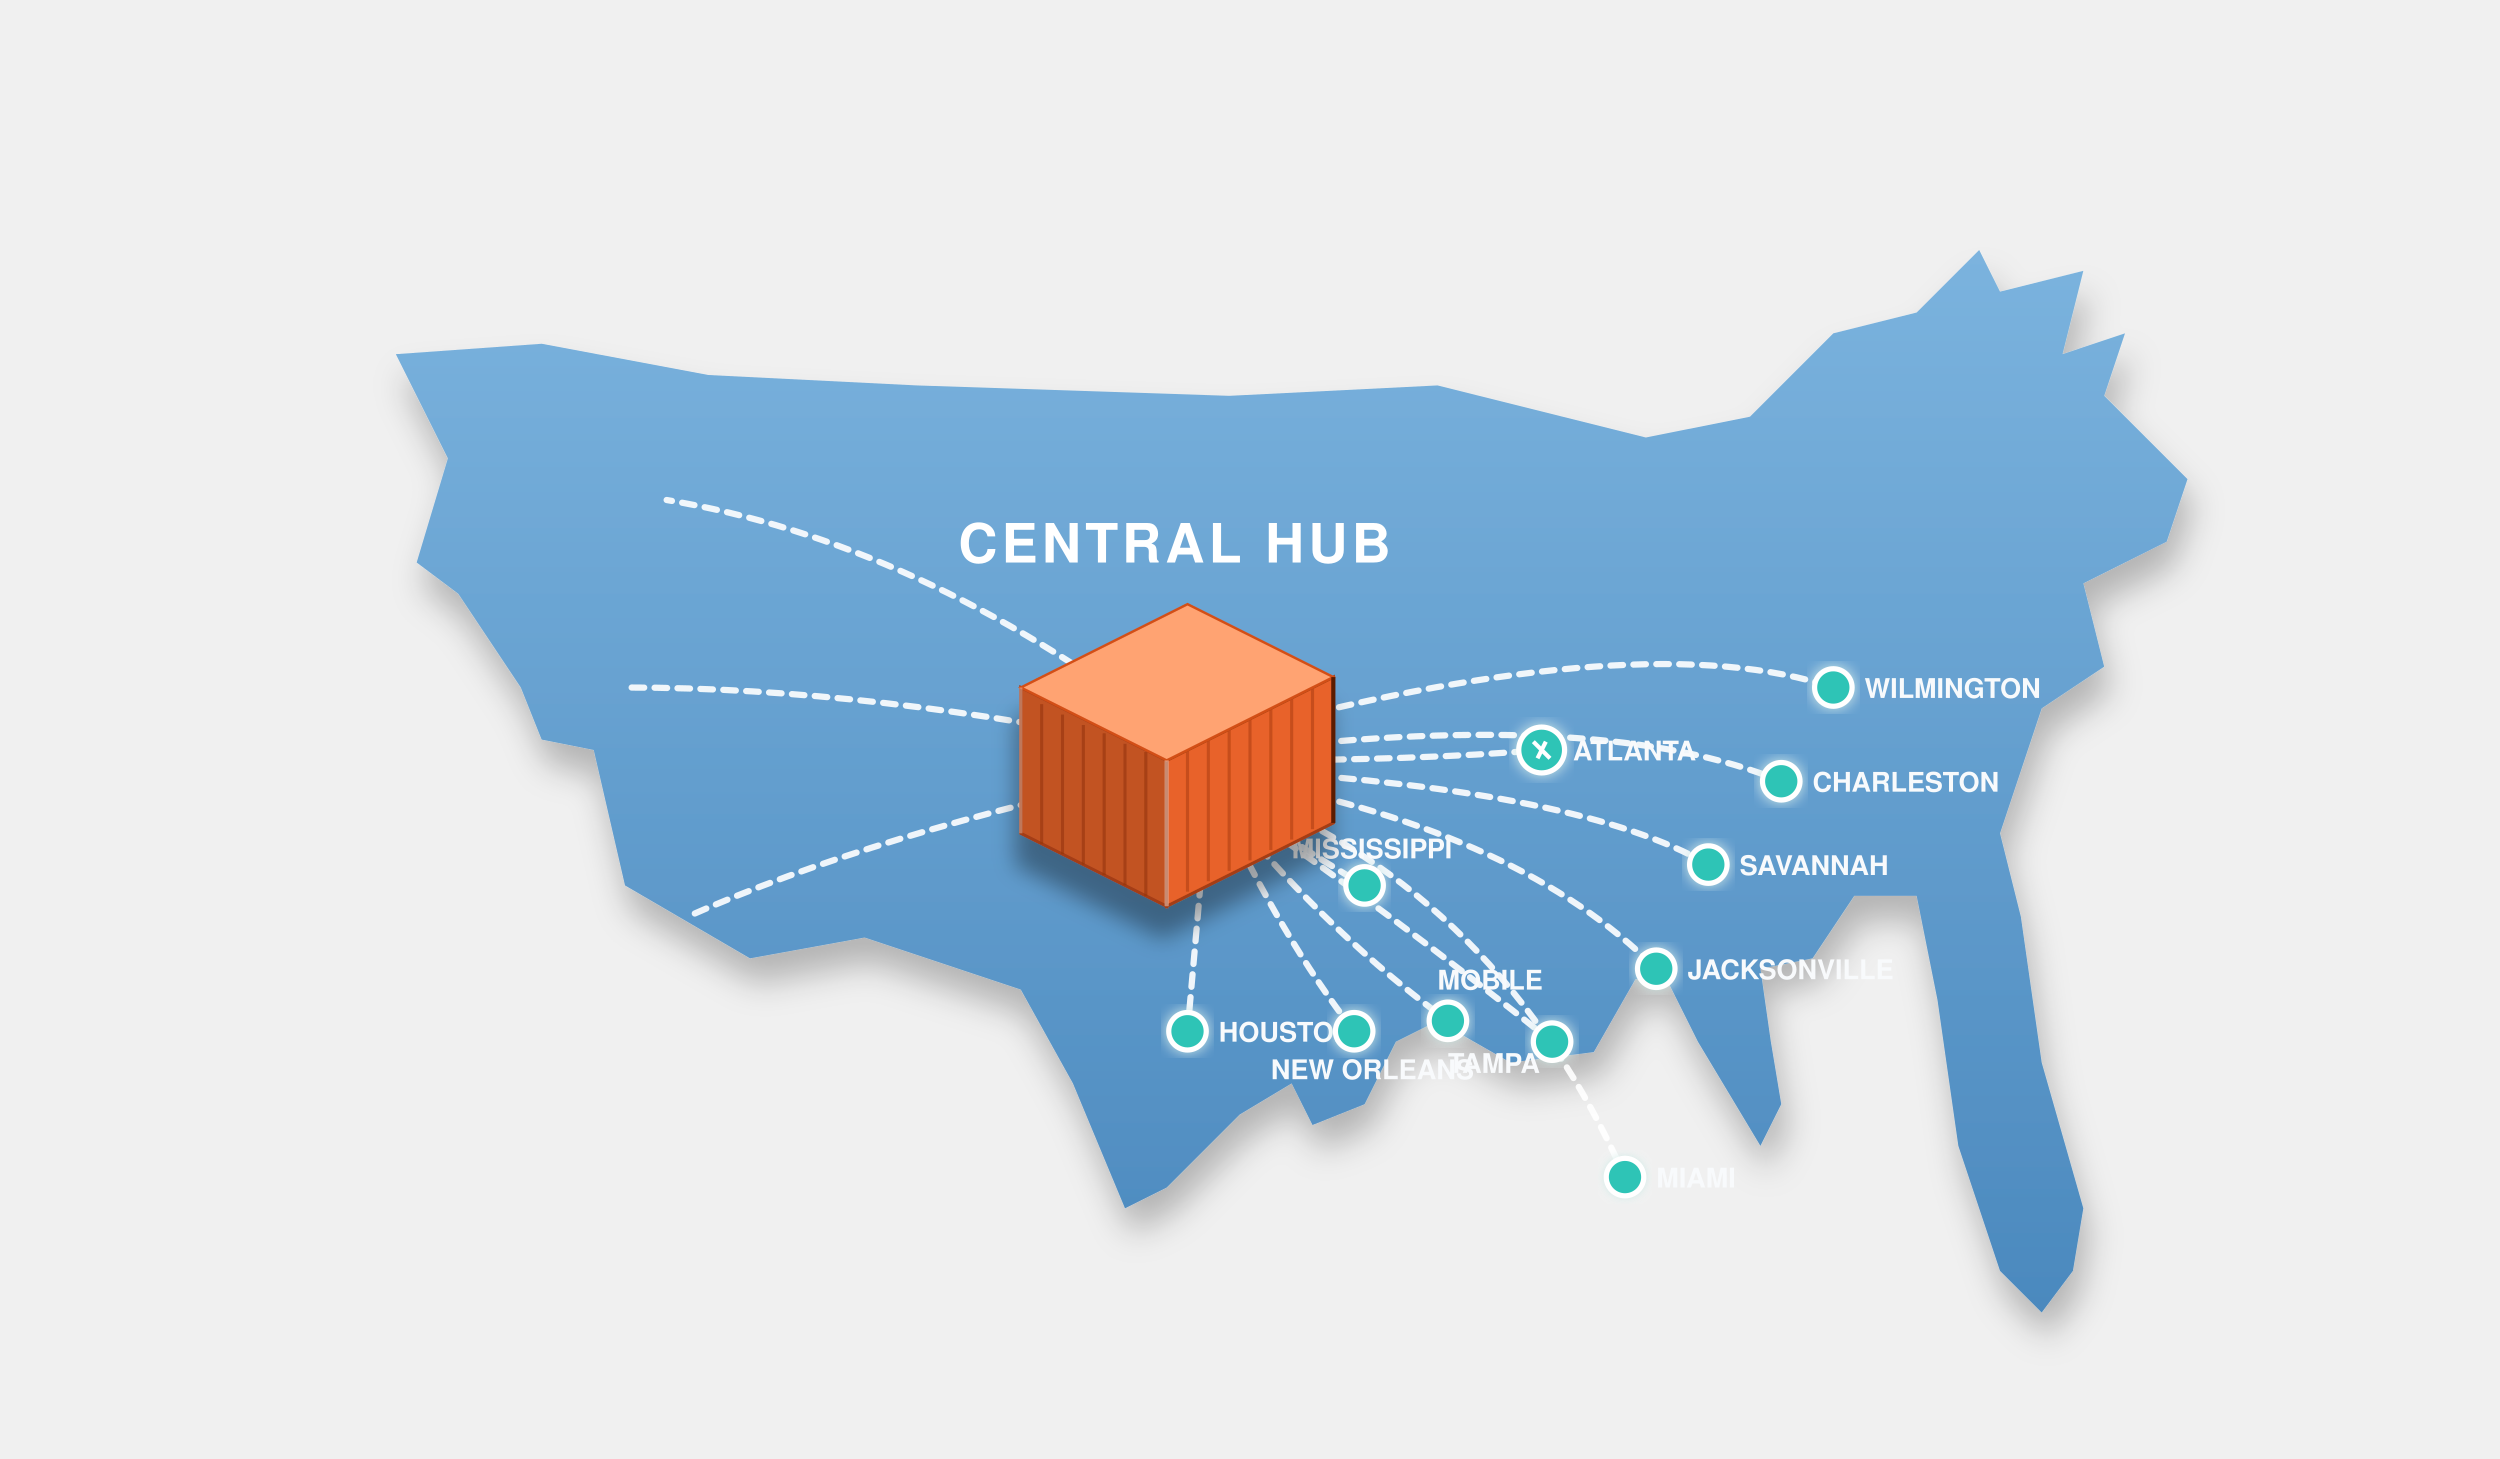
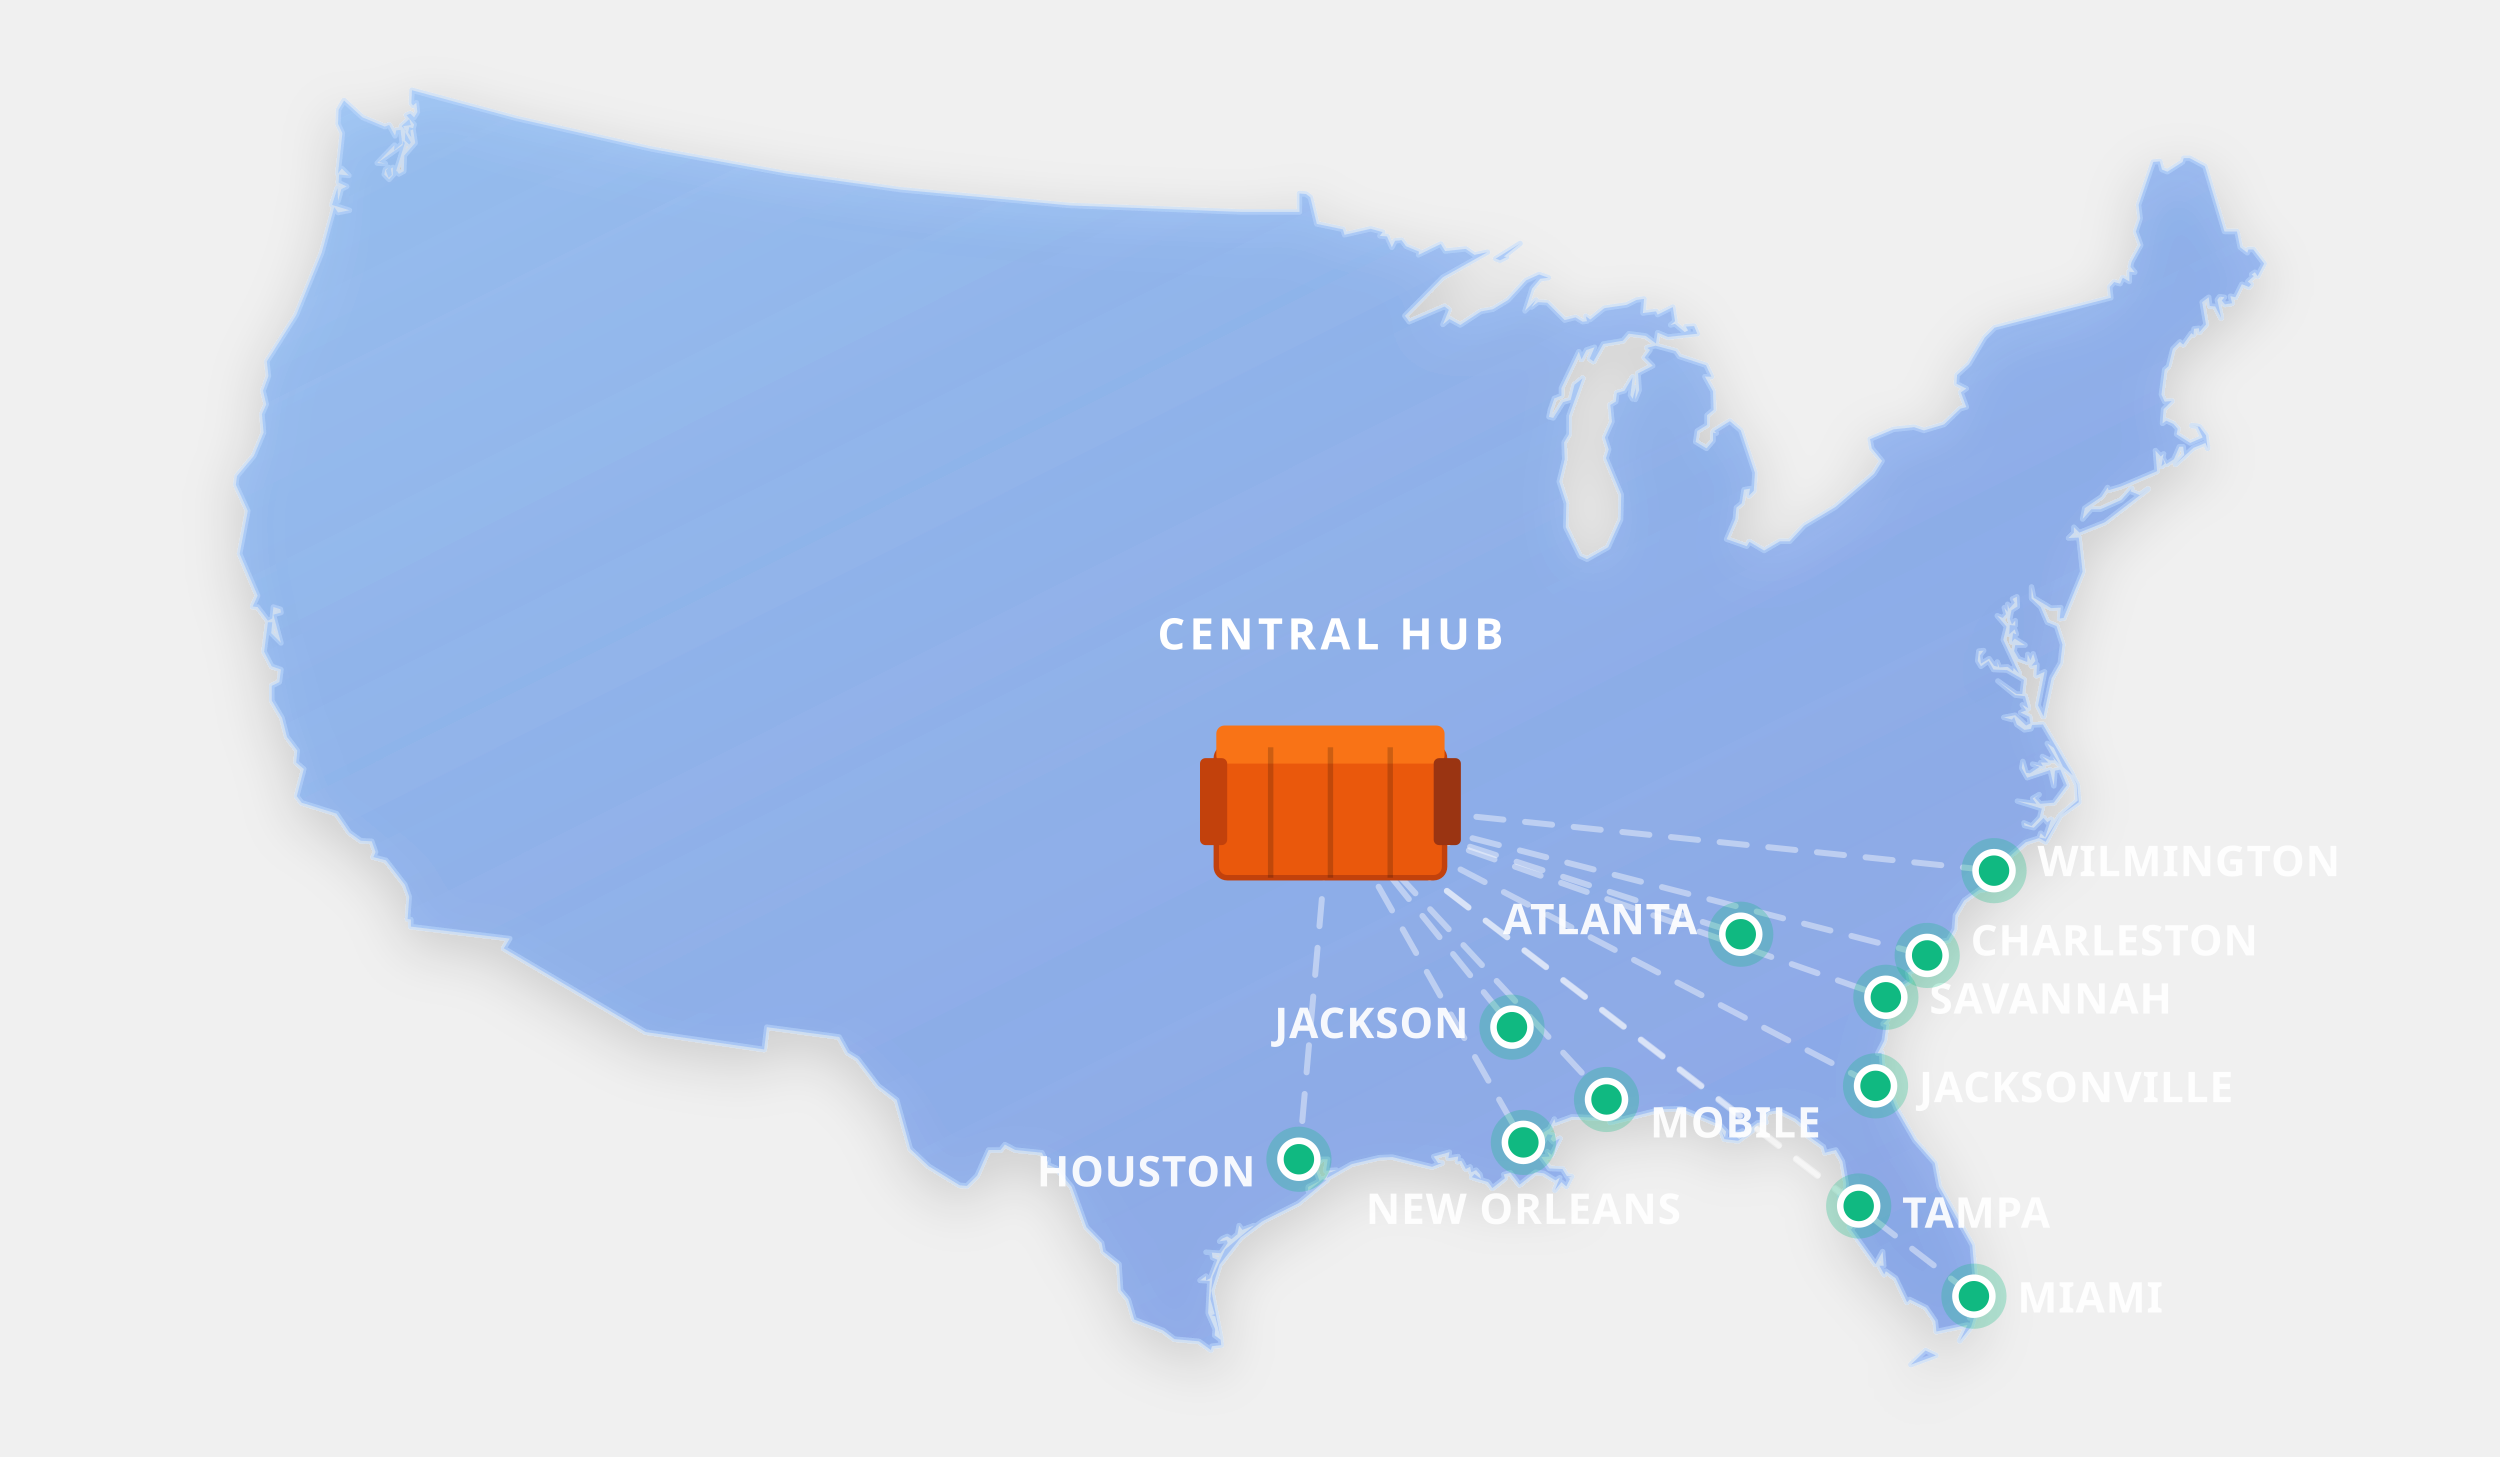
- <svg xmlns="http://www.w3.org/2000/svg" viewBox="0 0 1200 700" width="100%" height="100%">
+ <svg xmlns="http://www.w3.org/2000/svg" viewBox="0 0 460 268" role="img" aria-label="Transfer hub network: a central hub linked to Houston, New Orleans, Jackson, Mobile, Atlanta, Tampa, Miami, Jacksonville, Savannah, Charleston and Wilmington.">
  <defs>
-     <filter id="map-shadow" x="-10%" y="-10%" width="130%" height="130%">
-       <feDropShadow dx="3" dy="12" stdDeviation="8" flood-color="#000000" flood-opacity="0.25" />
-     </filter>
-     <filter id="container-shadow" x="-20%" y="-20%" width="140%" height="140%">
-       <feGaussianBlur in="SourceAlpha" stdDeviation="5" />
-       <feOffset dx="-2" dy="15" result="offsetblur" />
-       <feComponentTransfer>
-         <feFuncA type="linear" slope="0.35" />
-       </feComponentTransfer>
-       <feMerge>
-         <feMergeNode />
-         <feMergeNode in="SourceGraphic" />
-       </feMerge>
-     </filter>
-     <linearGradient id="map-gradient" x1="0%" y1="0%" x2="0%" y2="100%">
-       <stop offset="0%" stop-color="#7BB3DE" />
-       <stop offset="100%" stop-color="#4B89BE" />
+     <linearGradient id="land" x1="0" y1="0" x2="0.8" y2="1">
+       <stop offset="0" stop-color="#60a5fa" stop-opacity=".52" />
+       <stop offset="1" stop-color="#2563eb" stop-opacity=".42" />
    </linearGradient>
-     <filter id="glow" x="-20%" y="-20%" width="140%" height="140%">
-       <feGaussianBlur stdDeviation="3" result="blur" />
-       <feComposite in="SourceGraphic" in2="blur" operator="over" />
+     <filter id="lift" x="-8%" y="-8%" width="116%" height="120%">
+       <feDropShadow dx="0" dy="3" stdDeviation="5" flood-color="#000" flood-opacity=".3" />
    </filter>
  </defs>
  <style>
-     .map-base { fill: url(#map-gradient); filter: url(#map-shadow); }
-     .spoke-line { fill: none; stroke: #ffffff; stroke-width: 3; stroke-dasharray: 6,5; stroke-linecap: round; opacity: 0.9; }
-     .hub-node { fill: #2EC4B6; stroke: #ffffff; stroke-width: 2.5; filter: url(#glow); }
-     .hub-text { font-family: 'DM Sans', 'Helvetica Neue', Helvetica, Arial, sans-serif; font-size: 13px; font-weight: 700; fill: #f8fafc; text-anchor: start; }
-     .central-title { font-family: 'DM Sans', 'Helvetica Neue', Helvetica, Arial, sans-serif; font-size: 26px; font-weight: 900; fill: #ffffff; letter-spacing: 2px; }
+     .spokes line { stroke: rgba(255,255,255,.42); stroke-width: 1.1; stroke-dasharray: 5 4; stroke-linecap: round; }
+     .halo { fill: rgba(16,185,129,.28); }
+     .dot { fill: #10b981; stroke: #fff; stroke-width: 1.2; }
+     text { font: 700 7.8px 'DM Sans', system-ui, sans-serif; fill: rgba(255,255,255,.92); letter-spacing: .02em; }
+     .hub-label { font-size: 8px; letter-spacing: .1em; fill: #fff; }
  </style>
-   <g transform="translate(40, 20)">
-     <path class="map-base" d="       M 150,150        L 220,145 L 300,160 L 400,165 L 550,170 L 650,165 L 750,190 L 800,180 L 840,140 L 880,130        L 910,100 L 920,120 L 960,110 L 950,150 L 980,140 L 970,170 L 1010,210 L 1000,240 L 960,260       L 970,300 L 940,320 L 920,380 L 930,420 L 940,490 L 960,560 L 955,590 L 940,610 L 920,590       L 900,530 L 890,460 L 880,410 L 850,410 L 830,440 L 805,445 L 810,480 L 815,510 L 805,530       L 775,480 L 760,450 L 745,450 L 725,485 L 685,490 L 650,470 L 630,480 L 615,510 L 590,520       L 580,500 L 555,515 L 520,550 L 500,560 L 475,500 L 450,455 L 420,445 L 375,430 L 320,440       L 260,405 L 245,340 L 220,335 L 210,310 L 180,265 L 160,250 L 175,200 Z     " />
-     <g id="spokes">
-       <path class="spoke-line" d="M 520,330 Q 400,240 280,220" />
-       <path class="spoke-line" d="M 520,340 Q 380,310 260,310" />
-       <path class="spoke-line" d="M 520,350 Q 380,380 290,420" />
-       <path class="spoke-line" d="M 540,360 Q 535,420 530,475" />
-       <path class="spoke-line" d="M 545,365 Q 575,430 610,475" />
-       <path class="spoke-line" d="M 550,370 Q 600,430 655,470" />
-       <path class="spoke-line" d="M 550,365 Q 630,420 705,480" />
-       <path class="spoke-line" d="M 555,360 Q 680,410 740,545" />
-       <path class="spoke-line" d="M 560,355 Q 690,380 755,445" />
-       <path class="spoke-line" d="M 560,350 Q 720,360 780,395" />
-       <path class="spoke-line" d="M 560,340 Q 730,320 815,355" />
-       <path class="spoke-line" d="M 560,330 Q 750,280 840,310" />
-       <path class="spoke-line" d="M 555,345 Q 640,345 700,340" />
-       <path class="spoke-line" d="M 540,355 Q 580,385 615,405" />
-     </g>
-     <g id="nodes-and-labels">
-       <circle class="hub-node" cx="530" cy="475" r="9" />
-       <text class="hub-text" x="545" y="480">HOUSTON</text>
-       <circle class="hub-node" cx="610" cy="475" r="9" />
-       <text class="hub-text" x="570" y="498">NEW ORLEANS</text>
-       <circle class="hub-node" cx="655" cy="470" r="9" />
-       <text class="hub-text" x="650" y="455">MOBILE</text>
-       <circle class="hub-node" cx="615" cy="405" r="9" />
-       <text class="hub-text" x="580" y="392">MISSISSIPPI</text>
-       <circle class="hub-node" cx="700" cy="340" r="11" fill="#10b981" />
-       <path d="M 696,336 L 704,344 M 702,336 L 698,344" stroke="#ffffff" stroke-width="2" />
-       <text class="hub-text" x="715" y="345">ATLANTA</text>
-       <circle class="hub-node" cx="705" cy="480" r="9" />
-       <text class="hub-text" x="655" y="495">TAMPA</text>
-       <circle class="hub-node" cx="755" cy="445" r="9" />
-       <text class="hub-text" x="770" y="450">JACKSONVILLE</text>
-       <circle class="hub-node" cx="740" cy="545" r="9" />
-       <text class="hub-text" x="755" y="550">MIAMI</text>
-       <circle class="hub-node" cx="780" cy="395" r="9" />
-       <text class="hub-text" x="795" y="400">SAVANNAH</text>
-       <circle class="hub-node" cx="815" cy="355" r="9" />
-       <text class="hub-text" x="830" y="360">CHARLESTON</text>
-       <circle class="hub-node" cx="840" cy="310" r="9" />
-       <text class="hub-text" x="855" y="315">WILMINGTON</text>
-     </g>
-     <text class="central-title" x="420" y="250">CENTRAL HUB</text>
-     <g id="isometric-conex-box" filter="url(#container-shadow)" transform="translate(450, 270)">
-       <path d="M 0,40 L 70,75 L 70,145 L 0,110 Z" fill="#C25323" stroke="#A43D14" stroke-width="1.5" />
-       <path d="M 10,48 L 10,115 M 20,53 L 20,120 M 30,58 L 30,125 M 40,62 L 40,130 M 50,67 L 50,135 M 60,71 L 60,140" stroke="#94330B" stroke-width="1.5" opacity="0.6" />
-       <path d="M 70,75 L 150,35 L 150,105 L 70,145 Z" fill="#E86229" stroke="#A43D14" stroke-width="1.5" />
-       <path d="M 80,138 L 80,68 M 90,133 L 90,63 M 100,128 L 100,58 M 110,123 L 110,53 M 120,118 L 120,48 M 130,113 L 130,43 M 140,108 L 140,38" stroke="#B84414" stroke-width="1.5" opacity="0.7" />
-       <path d="M 0,40 L 70,75 L 150,35 L 80,0 Z" fill="#FFA372" stroke="#D35019" stroke-width="1.2" />
-       <path d="M 70,75 L 70,145" stroke="#FFFFFF" stroke-width="2" opacity="0.4" />
-       <path d="M 0,40 L 0,110" stroke="#FFFFFF" stroke-width="1.5" opacity="0.3" />
-       <path d="M 150,35 L 150,105" stroke="#5C1D02" stroke-width="2" />
-     </g>
+   <g filter="url(#lift)">
+     <path d="M351.6,251.1L354.3,248.5L356.2,249.4L351.6,251.1ZM275.2,47.6L279.7,44.8L276.7,47.2L277.2,47.3L276,47.9L275.2,47.6ZM73.9,23.2L75.3,21.9L75.6,23L74.2,23.2L74.7,24.6L75.6,26.2L75.3,26.6L74.5,25.8L74.6,24L73.9,23.2ZM62.3,20.2L63.3,18.5L66.7,21.6L70.8,23.3L71.6,23L72.7,25L72.9,24L73.7,23.9L74,26.4L72.5,27.7L72.6,26.7L69.4,30L70.9,30.1L69.7,29.8L74.1,26.7L74.1,25.9L74.5,26.3L72.8,31.7L72.3,32.2L72.3,30.8L71.9,31L72.1,32.2L71.5,32.7L71,31.4L71.5,30.8L70.9,31.2L70.7,32.1L71.6,33L73,31.4L73.4,32L74.3,31.5L74.4,28.6L76.4,26.3L76,23.8L75.5,24L75.7,25.3L75.1,24.4L75.3,23.4L76,23.6L76.2,22.9L74.8,21.2L75.5,20.9L76.2,21.6L76.8,20.6L76.6,18.9L76,19.4L75.7,19L75.8,16.6L95.1,21.8L119.8,27.4L144.5,31.9L165.7,34.9L196.8,37.8L228.5,39L239.1,39L239.1,35.6L240.3,35.7L241.1,36.3L242.3,41.2L247.1,42.2L247.4,43.2L252.2,42.1L254.4,42.7L253.9,43.4L255.2,43.5L256.1,45.5L256.7,44.3L257.9,44.2L258.7,45.3L261.1,46.3L261,46.9L265.1,44.9L265.9,46.2L269.7,45.8L271.3,46.9L273.7,46.4L265.5,51L258.5,58.1L259.3,59.2L265.8,56.4L266.6,57L265.5,59.7L266.7,58.7L268.7,59.8L272.5,57.3L274.7,56.9L277.5,55.2L280.8,51.6L283.2,50.5L284.9,51.1L283.4,51.3L281.9,53.1L280.6,57.2L282.6,55.2L281.8,56.5L283,55.6L284.7,55.7L287.9,58.9L289.9,58.4L291.2,59.2L292,59.1L291.8,58.2L292.6,58.8L295.2,56.7L299.3,56.1L301.1,55.2L302.5,55L302.3,57.6L304.7,57.3L305,57.9L307.8,56.5L308.2,59.1L307.4,59.8L308.2,59.6L310,61.1L310.6,60.8L310.2,60.1L311.7,60L312.3,61.4L306.9,62L305,61.2L304.7,63.2L302.8,61.8L299.7,61.4L298.6,62.7L295,63.3L293.2,66.5L292.5,66L293.4,63.9L291.9,64.4L291,66.1L290.5,64.7L287.3,71.4L287.3,72.8L286,73.3L285.3,75.3L285,76.7L285.8,76.9L287.6,74L289,73.6L289.7,70.8L291.2,69.6L288.7,76.5L288.7,79.9L287.8,81.4L287.9,84.5L286.9,88.6L288.2,92.6L288.1,97L290.7,102.3L292,102.9L295.9,100.7L298.2,95.6L298.3,91L295.5,84.3L296,82.7L295.3,80.5L296.6,77.6L296.3,74.5L297.3,73.9L297.5,72.3L298.9,71.9L300.4,69.4L300,72.7L300.4,73.4L301,71.3L300.9,73.5L301.6,71.8L301.4,68.7L304.1,67.3L302.6,65.8L303.6,64.4L303.1,64L304.6,63.6L308.3,64.6L309,65.6L313.9,67.2L314.9,69.3L313.7,69.3L315.2,72L315.3,75.4L314.1,76.4L314.1,78.2L312.3,79.3L312,81.3L314,82.5L315.2,81.1L315.2,79.6L315.8,79.7L315.4,79.3L318.3,77.5L320.3,79.2L322.9,87L322.7,90.3L321.8,91.2L322,89.9L320.9,90.1L320.5,92.6L319.5,93.4L319.3,95.5L317.7,99.2L321.4,100.5L321.9,99.7L324.6,101.3L327.5,99.6L329.3,99.6L332,96.7L337.7,93.3L344.8,87.2L346.3,84.8L344.4,82.5L344.1,80.8L348.4,79L352.2,78.6L354,79.2L357.7,78.1L360.7,75.2L361.8,74.9L360.8,72.2L361.8,71.5L360,70.6L360.1,69L362.3,67L365.2,62.1L367,60.3L388.4,54.8L388.2,52.8L389,51.9L390.1,52.2L390.6,51.1L391.8,51.8L391.8,50L392.8,50.1L392,49.1L392.2,48.2L393.9,45.1L393,42.6L393.8,40.2L393.5,37.7L396.2,29.8L397.4,29.7L397.8,31.2L398.8,31.6L401.6,29.8L401.8,29.1L402.9,29.1L405.7,30.6L409.3,42.6L411.6,42.6L412.2,45.5L413.5,46.5L413.7,45.9L414.6,45.9L416.6,48.5L415.4,50.8L414.9,50.1L414.3,50.5L414.7,50.8L413.6,51.8L414.2,52.3L413.8,52.8L412.5,52.3L411.3,54.7L410.4,54.5L410.7,55.8L409.4,56L408.8,55.3L409.3,54.7L408.5,54.6L408.6,55.1L408.4,54.6L408,55.2L408.7,58.5L407.6,56.4L406.6,56.3L406.4,54.7L405.2,55.6L405.9,59.7L404.7,61.1L404.6,60.4L403.7,60.5L403.6,61.6L403.2,61.3L401.7,63.4L401.1,62.9L399.8,64.2L399,67.4L398.3,68L397.7,72.6L398.3,73.9L399.6,73.8L398.1,75.3L397.9,77.9L398.6,77.4L399.9,78L400.7,78.9L400.5,79.9L403,81.5L405.3,80.5L404.3,78.4L403.3,78.3L404.7,78.5L405.9,80.1L406.2,82.5L405.8,81.5L403.6,82.4L400.3,85.4L401.9,83.7L401.7,82.2L401,82.2L400,84.5L398.6,85.4L397.9,84.1L398.3,85.3L397.7,85.8L398.1,83.5L397.6,84L396.6,82.9L396.9,86.7L390.3,89.5L388,90.2L387.8,89.7L386.7,91.4L383.6,93.5L383.2,95.5L384.8,93.7L386.5,93.7L390.3,92L392.2,89.9L392,90.4L393.7,91.1L395.2,90L387.3,96.1L382.6,98L381.6,97L381.6,98L380.6,99L382.5,98.9L383.2,105.2L379.7,113.7L379,113.8L379.2,111.8L377.4,111.9L374.2,110L373.8,108L373.8,110.1L375.5,111.7L376.7,114.5L378.4,115.2L379.5,118.6L379.1,122L377.5,124.8L376,131.8L375,129.8L376.2,123.6L374.7,124.3L374.8,122.3L373.8,122.5L374.5,121.6L374.1,120.3L373.6,121.5L373.1,120.4L373,121.8L371.4,121.2L370.6,119.8L370.8,118.7L372.6,118.7L370.7,117.5L370.2,118.1L370.4,116.5L371,116.7L370.7,115.8L369.7,116.7L369.8,115L370.8,115.1L370.8,114.2L370.2,114.9L369.8,113.9L370.1,112.3L371.2,111.6L371.1,109.8L370.3,110.2L370.7,110.9L369.7,112L369.4,111.2L369.4,112.6L368.8,111.8L369.1,113L368.5,113.7L367.5,113.3L369.2,115.3L368.6,117.7L371.5,123.9L370.5,122.9L370.4,123.5L369.4,122.7L367.9,122.8L367.5,121.8L367.6,122.7L366.9,122.5L366,121.2L364.5,122.1L364.3,120.6L365,119.7L364.1,119.8L363.9,121.6L364.5,122.6L365.9,121.6L366.8,123.2L369.3,123.3L372.4,125.1L372.1,127.7L371,127.7L367.6,125.3L370.8,127.9L372.6,128.1L373.2,130.3L372.1,129.7L372.8,130.7L371.8,131.1L373.4,131.9L373.6,133.1L372.8,133.5L370.8,131.6L368.7,132L370.2,132.4L370.6,131.9L371.1,133.3L372.5,134.3L373.7,134.1L373.9,133.4L375.9,133.3L381.4,142.7L379.6,141.1L377.9,137.6L376.7,136.8L378.9,140.6L377.7,139.3L378,139.9L377.2,139.9L375.8,139.2L376.9,140.3L375.5,140.3L375.9,141L374,140.6L375.3,141.1L373.5,142.3L372.8,142.2L372.2,140.1L372,141.3L373,143.1L377.2,141.7L377.9,144.6L378.1,141.8L379.1,141.6L380.3,144.5L377.9,147.7L375.4,147.9L374.4,146.8L375.2,146.2L374,146.9L374.7,147.9L371.2,147.4L375.7,148.8L375.3,150.4L373.8,152L372.4,151.4L372.5,151.9L374.2,152.3L376,150.5L376.7,151.3L377.4,150.8L376.3,154.1L375.5,153.3L375.2,154.1L376.4,154.3L379.1,150L376.4,154.9L375.2,154.2L372.7,155L369.4,157.9L367.8,160.6L367.4,163.5L364.2,163.7L361.4,165.7L359.8,168.4L359.6,171L358.5,173L356.9,173.3L357.1,174.2L354.7,175.7L355.1,176.6L354.4,177.4L351,179L351.4,180.5L350.1,181.3L349.2,181L350,181.7L348.4,183.5L348.9,184.2L348.1,185.3L347.5,185.2L347.6,186.2L346.7,186.8L347.3,187.6L346.5,188.4L347.1,188.6L346.7,191.5L345.5,193.8L346.2,193.7L346.5,198L348.9,203.9L352.3,209.8L356,214L356.8,218.3L362.9,229.1L363.7,238.3L363.6,239.3L363.3,238.6L362.5,239.8L362.4,242.5L363,242.5L363.7,240.9L362.7,244.1L360.6,246.7L362,243.8L356.3,245L356.1,243.1L354.4,240.6L351.4,239.1L350.9,239.6L348.8,235.2L347,233.9L346.7,234.5L345.8,232.9L346.6,232.9L346.4,230.3L345.1,232.6L340.3,225.9L340.6,226.2L341.6,225.1L342.4,222.3L341.8,222.2L342.1,223.1L341.4,222.9L341.3,221.9L340.1,221.5L339.9,222.2L341.2,223.3L340.3,225.2L339,223.1L338.5,220L339.3,221.3L339.7,217.8L339,213.7L337.8,211.6L335.8,212.1L335.5,211L332.7,209L332.4,207.6L330.4,205.9L327.2,204.3L325.3,204.6L324.6,205.5L324.9,206.5L323.4,206.6L320.9,208.5L320.6,208.1L319.1,208.8L320,209.6L322.4,208L319.8,209.9L317.3,209.6L316.7,208L317.4,209.3L317.6,208.2L316.5,207L309.3,204L305.8,204.1L296.3,206.5L298.1,205.7L296.8,204.8L296.6,202.9L295.8,202.4L295.1,205.7L289.2,205.5L286.2,206.6L286,205.9L285.1,207.7L282,209.6L283.6,210.7L284.8,208.7L285.7,208.9L285.3,209.6L285.8,210.1L287,209.5L285.5,212.5L284.7,211.9L285.1,212.8L283.6,212.9L285.1,215L287.5,215.1L288.3,216.4L289.2,216.5L288.5,216.7L288.9,216.9L288.2,218.3L287.3,217.5L286.1,219L287,216.7L286.2,217.2L284.1,215.9L282.5,215.7L279.6,218L277.9,215.8L276.7,216.1L276.9,216.8L274.6,218.6L273.8,217.5L270.8,216.6L271.3,216L272.5,216.9L272.3,216.1L271.6,215.3L270.7,215.7L270.5,214.7L269.7,215.1L268.9,213.6L268.2,213.7L268.3,212.8L266.5,213.1L266.7,212L263.8,212.8L264.6,214L265.3,214L263.5,214.7L256.2,212.9L253.8,213L248.7,214.2L244.1,216.8L244.5,215.8L245.9,215.3L244,215.4L244.3,213.3L243.3,213.3L241.8,214.5L242.8,217.3L240.7,218.4L240.7,219.1L243.3,217L244.1,217.1L238.9,221.4L232.3,224.7L228.3,227.7L224.4,232.7L222.9,237.5L224.6,246.3L223.6,242.2L222.9,242L223.5,241.8L222.7,239L223.1,234.9L225.4,229.9L230.7,225.5L228.6,226.3L228,225.5L227.7,227.1L226.6,228L225.8,227.5L224.9,227.9L224.4,228.4L225.7,228.2L225.9,228.7L224.6,230.6L221.9,230.4L223,230.5L223.1,231.4L224,231.8L222.7,235.2L221.9,235.6L221.9,234.8L220.8,235.6L222.6,235.7L222.3,241.6L223.6,244.6L223.5,245.7L224.6,246.5L224.7,247.5L223,247.7L222.8,248.4L220.6,246.8L216.1,246.4L214,244.8L208.7,242.8L207.6,239.1L206.2,237.4L205.9,232.6L203,230.3L202.7,228.7L199.9,225.8L197.2,218.4L194.4,215L192.8,214.3L192.9,213.4L192.6,213.9L191.7,212.1L186.8,211.6L184.9,210.6L184.1,211.6L181.9,211.6L179.8,216.3L177.9,218.2L176.6,218.1L170.9,214.6L167.5,211.4L165,202.4L161.6,199.8L157.8,194.8L156,193.7L154.4,190.8L141.1,189L140.6,193.1L118.8,189.9L92.7,174.5L93.8,172.7L75.6,170.5L75.6,169.2L75,169.1L75.3,165L74.5,162.8L71,158.3L68.7,157.7L69.1,156.8L68.4,154.8L66.4,154.7L64.3,153.2L61.9,149.7L55.5,147.7L54.6,146.5L55.9,141.5L54.5,140.3L54.7,138.1L52.8,135.6L51.9,132.1L50,128.9L50,126.2L51.4,125.5L51.7,123.2L50,122.6L48.6,119.9L49.3,114.5L50.1,114.5L49.9,116.5L51.7,118.3L50.3,113.1L51.7,112.7L51.6,112.1L50.3,111.7L50.1,113.8L49.3,114.2L47.4,111.7L46.5,111.6L47.4,109.6L44.1,101.9L45.6,94L43.4,89.2L43.6,87.6L46.7,83.9L48.5,79.6L48.2,76.2L49,74.4L48.4,71.9L49.4,69.2L49.1,66.5L54.5,58L59.2,46.5L61.5,38.1L62.2,39.1L64.3,38.7L61.1,37.7L62.1,34.6L62.2,37L62.8,34.8L63.8,34.3L62.3,33.6L62.4,32.1L64.2,32.3L62.9,31L62.2,31.9L63,24.5L62.2,22.8L62.3,20.2ZM379.3,149.9L382.3,147.3L382.1,144.3L381.4,142.9L382.2,144.3L382.5,147.6L379.3,149.9Z" fill="url(#land)" stroke="rgba(191,219,254,.5)" stroke-width="1" stroke-linejoin="round" />
+   </g>
+   <g class="spokes">
+     <line x1="244.8" y1="147.5" x2="239" y2="213.3" />
+     <line x1="244.8" y1="147.5" x2="280.3" y2="210.2" />
+     <line x1="244.8" y1="147.5" x2="295.6" y2="202.3" />
+     <line x1="244.8" y1="147.5" x2="342" y2="221.9" />
+     <line x1="244.8" y1="147.5" x2="363.2" y2="238.5" />
+     <line x1="244.8" y1="147.5" x2="345.1" y2="199.8" />
+     <line x1="244.8" y1="147.5" x2="347" y2="183.5" />
+     <line x1="244.8" y1="147.5" x2="354.6" y2="175.8" />
+     <line x1="244.8" y1="147.5" x2="366.9" y2="160.2" />
+     <line x1="244.8" y1="147.5" x2="320.3" y2="171.9" />
+     <line x1="244.8" y1="147.5" x2="278.2" y2="189" />
+   </g>
+   <g transform="translate(220.8,126.5)">
+     <rect x="3" y="11" width="42" height="24" rx="2" fill="#ea580c" stroke="#c2410c" stroke-width="1" />
+     <rect x="3" y="7" width="42" height="7" rx="1.5" fill="#f97316" />
+     <line x1="13" y1="11" x2="13" y2="35" stroke="rgba(0,0,0,.18)" stroke-width="1" />
+     <line x1="24" y1="11" x2="24" y2="35" stroke="rgba(0,0,0,.18)" stroke-width="1" />
+     <line x1="35" y1="11" x2="35" y2="35" stroke="rgba(0,0,0,.18)" stroke-width="1" />
+     <rect x="0" y="13" width="5" height="16" rx="1" fill="#c2410c" />
+     <rect x="43" y="13" width="5" height="16" rx="1" fill="#9a3412" />
+   </g>
+   <text class="hub-label" x="244.8" y="119.5" text-anchor="middle">CENTRAL HUB</text>
+   <g>
+     <circle cx="239" cy="213.3" r="6" class="halo" />
+     <circle cx="239" cy="213.3" r="3.4" class="dot" />
+     <text x="231" y="218.3" text-anchor="end">HOUSTON</text>
+   </g>
+   <g>
+     <circle cx="280.3" cy="210.2" r="6" class="halo" />
+     <circle cx="280.3" cy="210.2" r="3.4" class="dot" />
+     <text x="280.3" y="225.2" text-anchor="middle">NEW ORLEANS</text>
+   </g>
+   <g>
+     <circle cx="295.6" cy="202.3" r="6" class="halo" />
+     <circle cx="295.6" cy="202.3" r="3.4" class="dot" />
+     <text x="303.6" y="209.3" text-anchor="start">MOBILE</text>
+   </g>
+   <g>
+     <circle cx="342" cy="221.9" r="6" class="halo" />
+     <circle cx="342" cy="221.9" r="3.4" class="dot" />
+     <text x="350" y="225.9" text-anchor="start">TAMPA</text>
+   </g>
+   <g>
+     <circle cx="363.2" cy="238.5" r="6" class="halo" />
+     <circle cx="363.2" cy="238.5" r="3.4" class="dot" />
+     <text x="371.2" y="241.5" text-anchor="start">MIAMI</text>
+   </g>
+   <g>
+     <circle cx="345.1" cy="199.8" r="6" class="halo" />
+     <circle cx="345.1" cy="199.8" r="3.4" class="dot" />
+     <text x="353.1" y="202.8" text-anchor="start">JACKSONVILLE</text>
+   </g>
+   <g>
+     <circle cx="347" cy="183.5" r="6" class="halo" />
+     <circle cx="347" cy="183.5" r="3.4" class="dot" />
+     <text x="355" y="186.5" text-anchor="start">SAVANNAH</text>
+   </g>
+   <g>
+     <circle cx="354.6" cy="175.8" r="6" class="halo" />
+     <circle cx="354.6" cy="175.8" r="3.4" class="dot" />
+     <text x="362.6" y="175.8" text-anchor="start">CHARLESTON</text>
+   </g>
+   <g>
+     <circle cx="366.9" cy="160.2" r="6" class="halo" />
+     <circle cx="366.9" cy="160.2" r="3.4" class="dot" />
+     <text x="374.9" y="161.2" text-anchor="start">WILMINGTON</text>
+   </g>
+   <g>
+     <circle cx="320.3" cy="171.9" r="6" class="halo" />
+     <circle cx="320.3" cy="171.9" r="3.4" class="dot" />
+     <text x="312.3" y="171.9" text-anchor="end">ATLANTA</text>
+   </g>
+   <g>
+     <circle cx="278.2" cy="189" r="6" class="halo" />
+     <circle cx="278.2" cy="189" r="3.4" class="dot" />
+     <text x="270.2" y="191" text-anchor="end">JACKSON</text>
  </g>
</svg>
